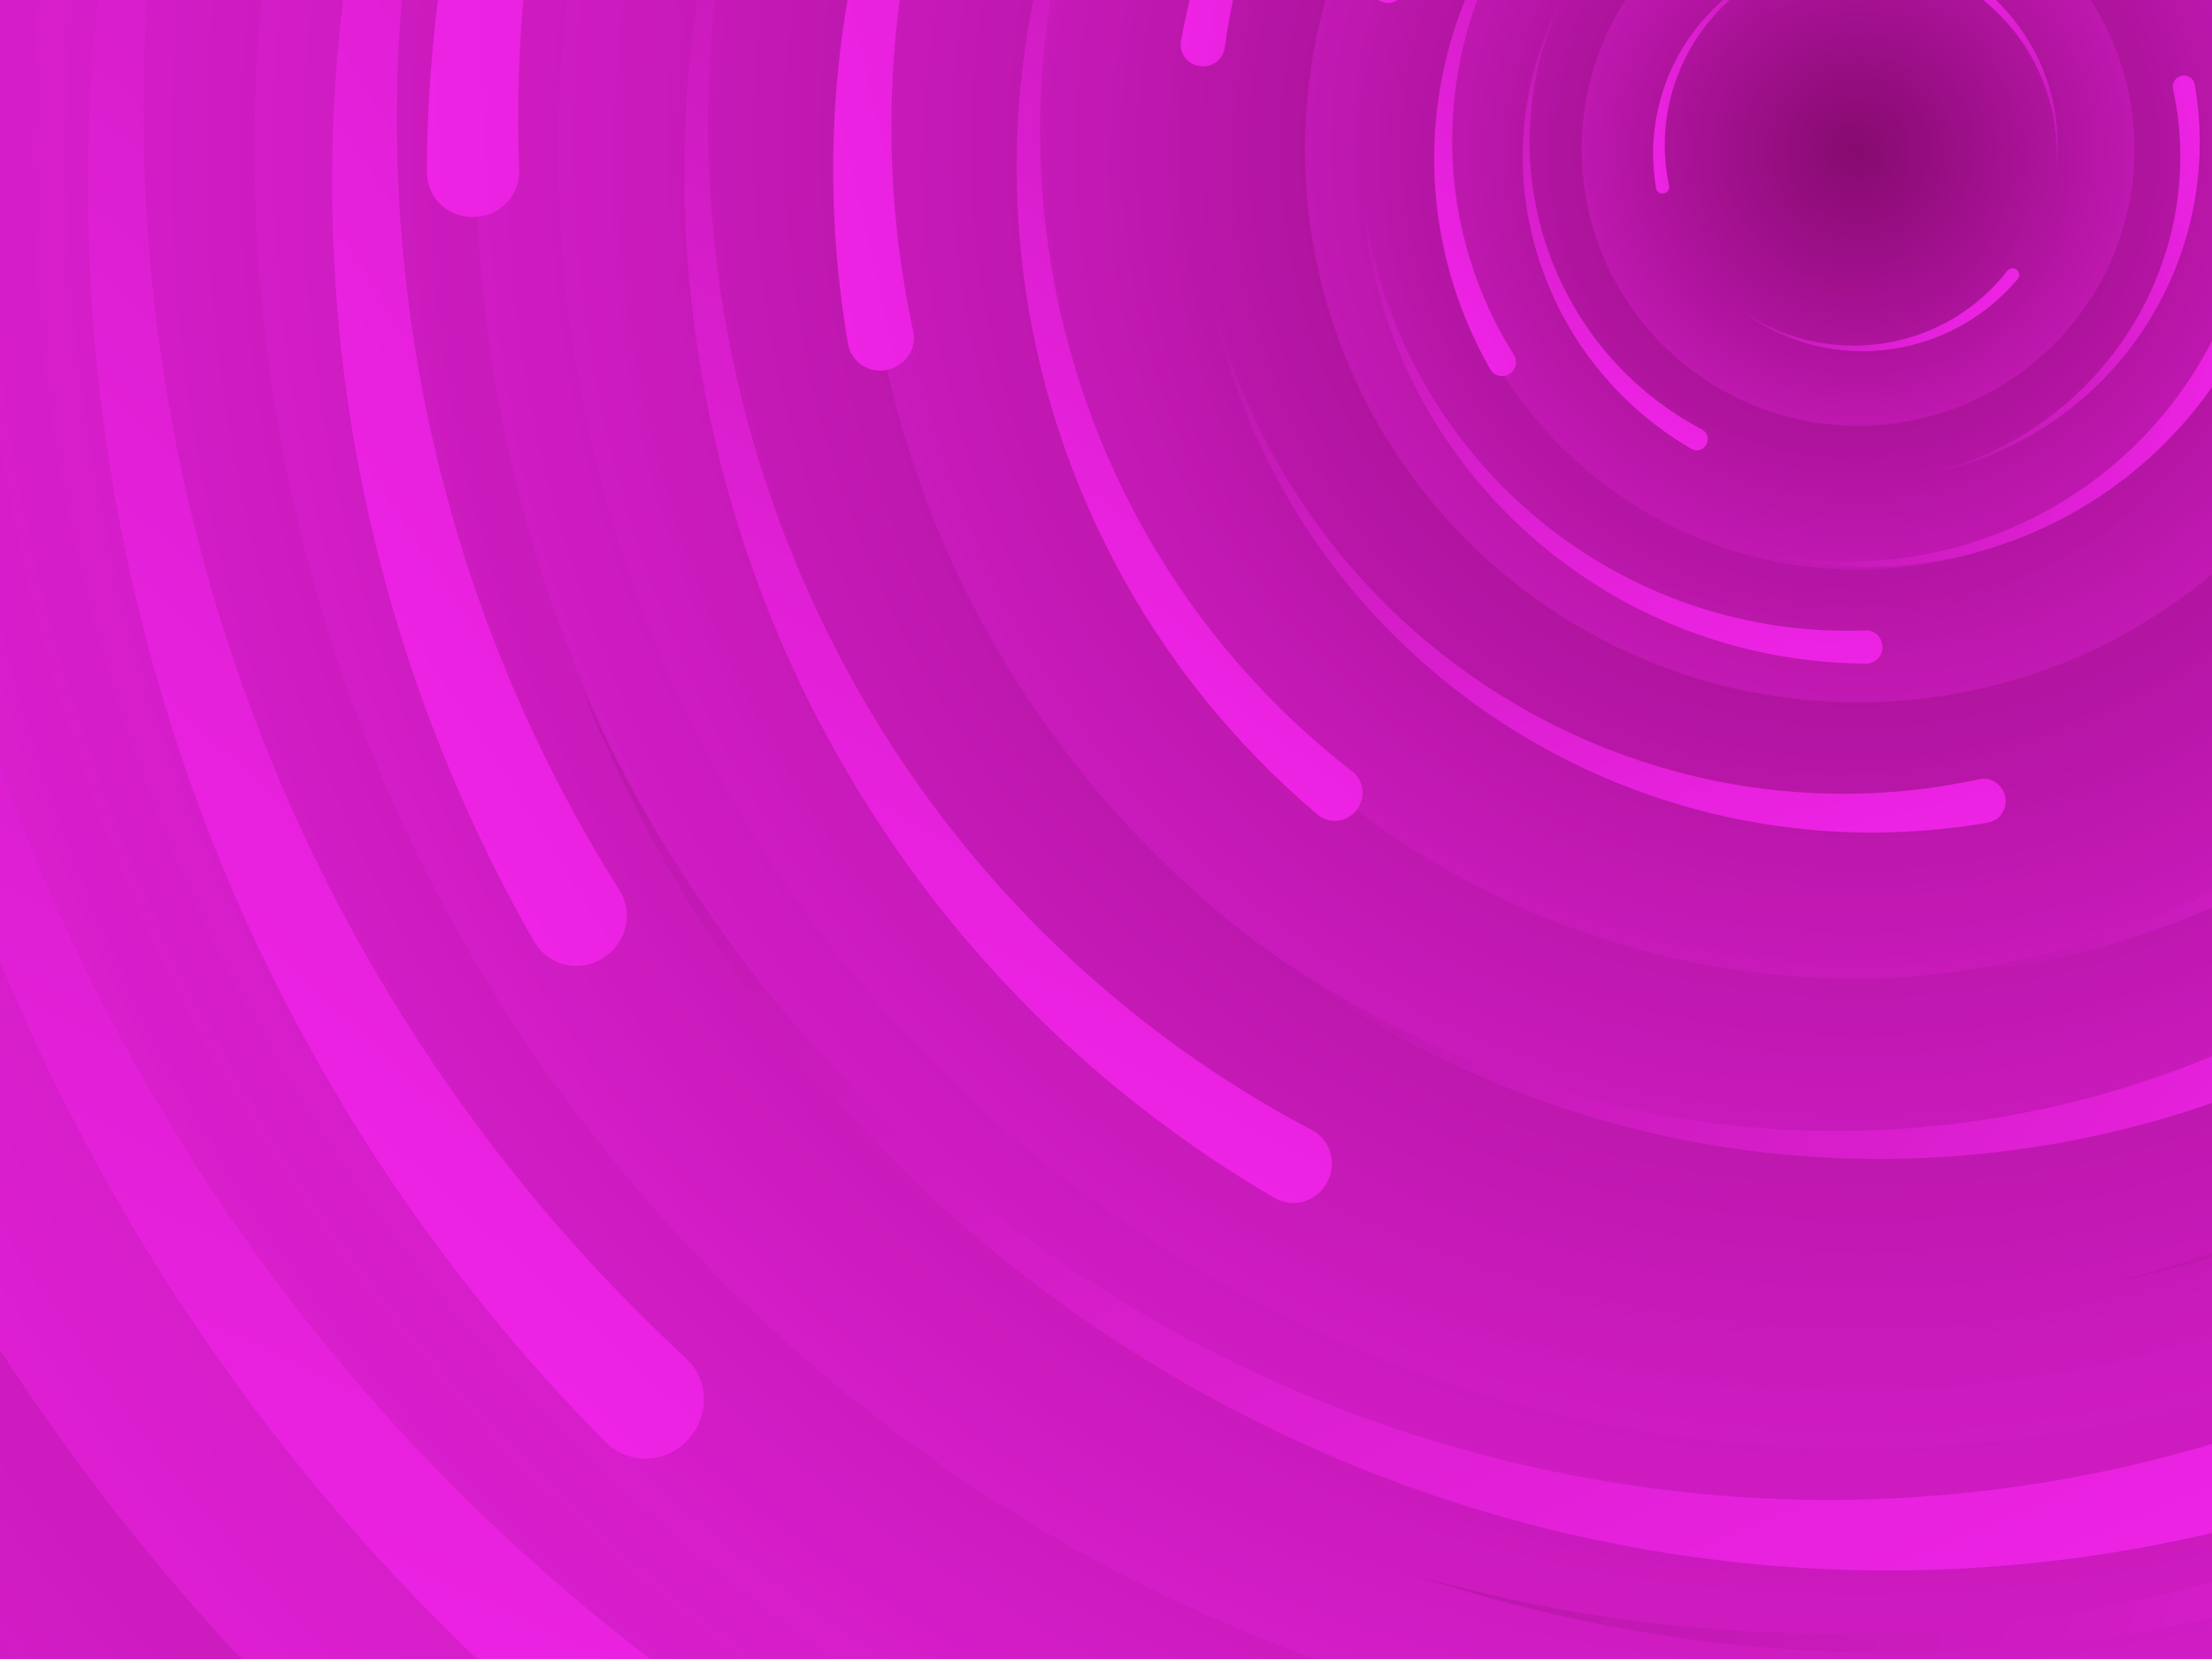
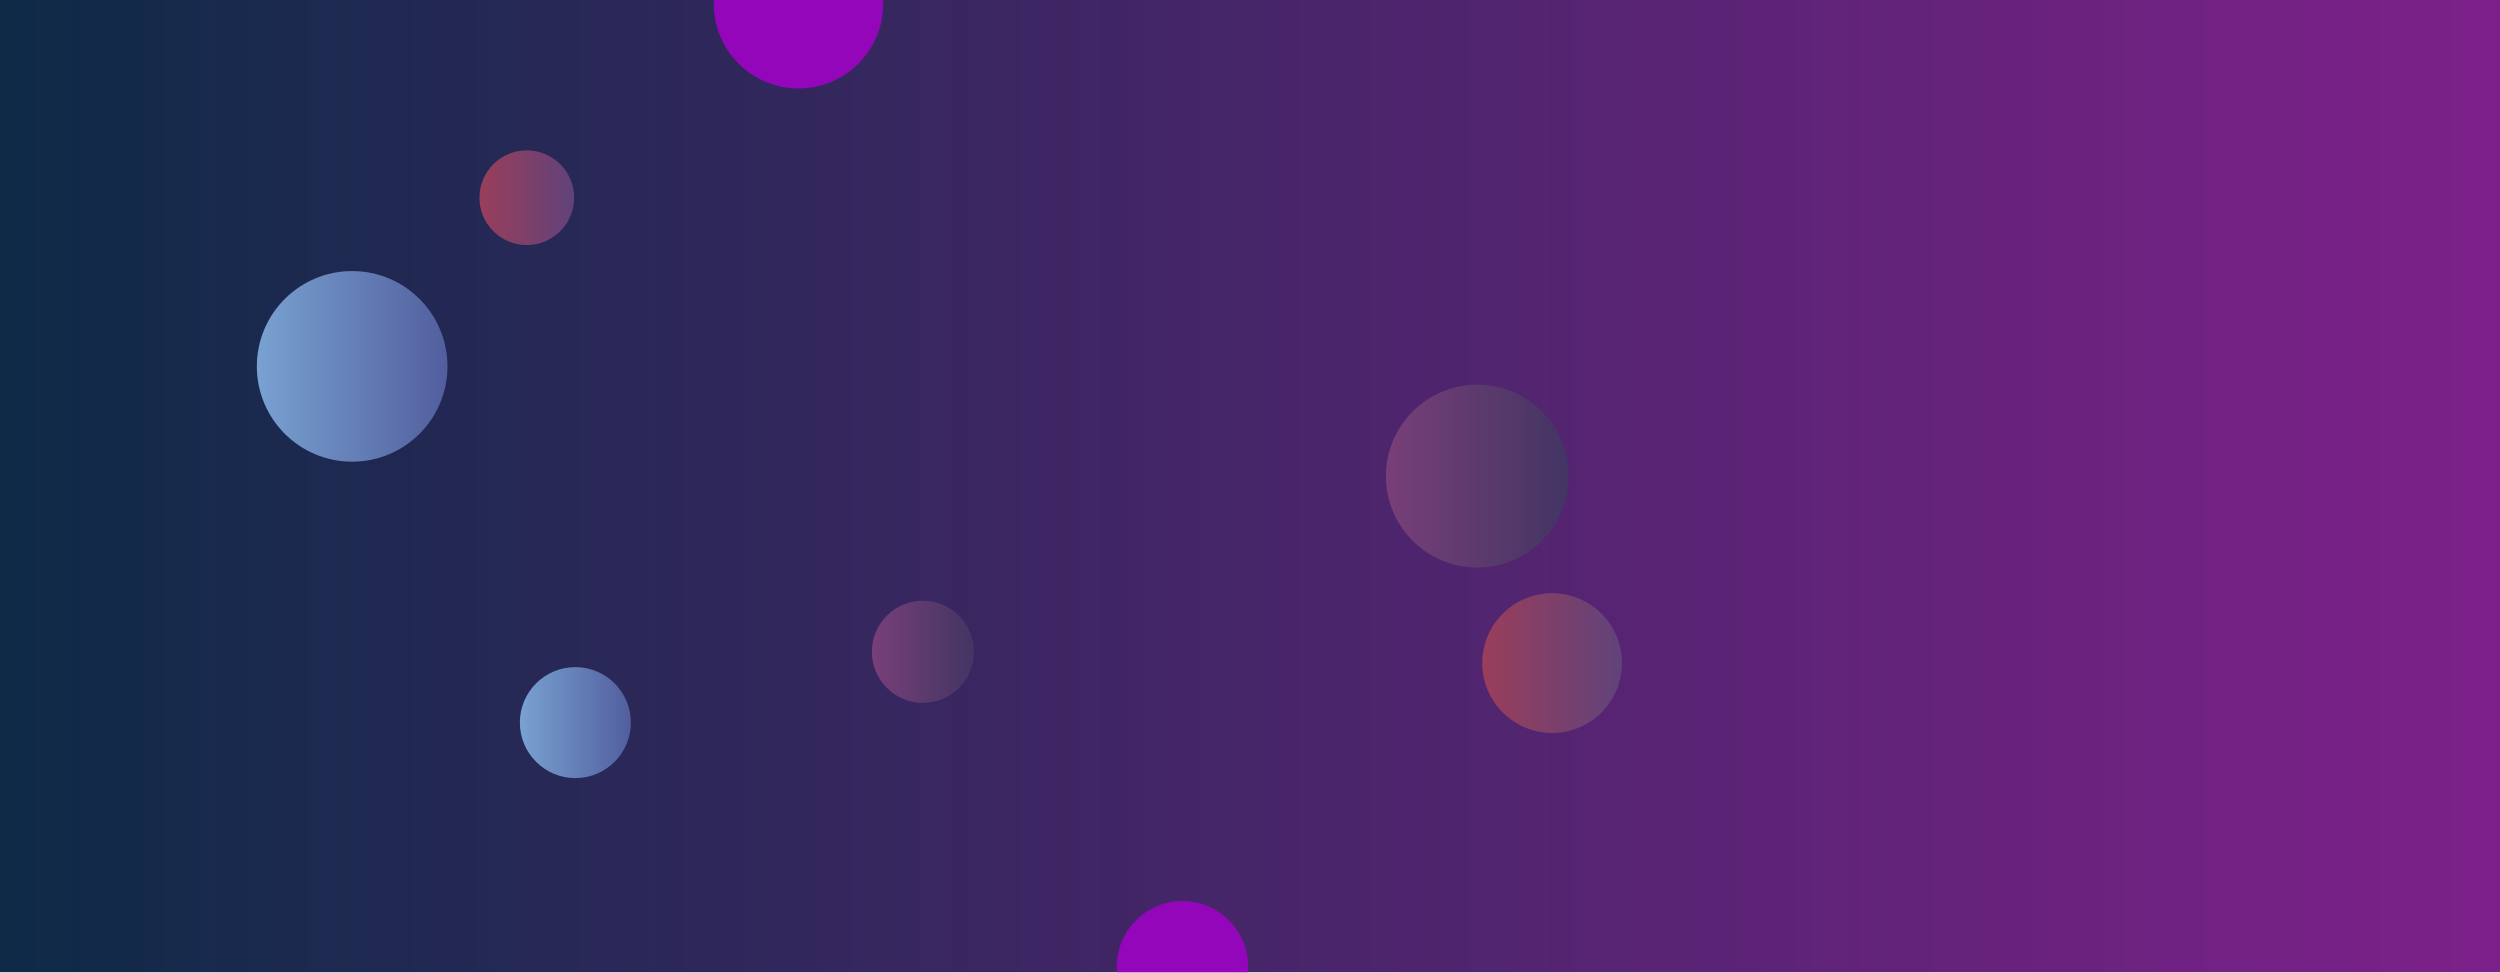
- <svg xmlns="http://www.w3.org/2000/svg" viewBox="0 0 2000 1500">
-   <rect fill="#EE23E5" width="2000" height="1500" />
+ <svg xmlns="http://www.w3.org/2000/svg" version="1.1" width="1440" height="560" preserveAspectRatio="none" viewBox="0 0 1440 560">
+   <g clip-path="url(&quot;#SvgjsClipPath3232&quot;)" fill="none">
+     <rect width="1440" height="560" x="0" y="0" fill="url(&quot;#SvgjsLinearGradient3233&quot;)" />
+     <circle r="29.41" cx="531.61" cy="375.43" fill="url(&quot;#SvgjsLinearGradient3234&quot;)" />
+     <circle r="48.8" cx="459.93" cy="2.15" fill="rgba(148, 6, 185, 1)" />
+     <circle r="37.81" cx="681.11" cy="556.81" fill="rgba(148, 6, 185, 1)" />
+     <circle r="40.245" cx="894.03" cy="381.94" fill="url(&quot;#SvgjsLinearGradient3235&quot;)" />
+     <circle r="31.96" cx="331.4" cy="416.22" fill="url(&quot;#SvgjsLinearGradient3236&quot;)" />
+     <circle r="54.9" cx="202.84" cy="211.03" fill="url(&quot;#SvgjsLinearGradient3237&quot;)" />
+     <circle r="52.655" cx="850.93" cy="274.24" fill="url(&quot;#SvgjsLinearGradient3238&quot;)" />
+     <circle r="27.27" cx="303.43" cy="113.88" fill="url(&quot;#SvgjsLinearGradient3239&quot;)" />
+   </g>
  <defs>
-     <radialGradient id="a" gradientUnits="objectBoundingBox">
-       <stop offset="0" stop-color="#860A6F" />
-       <stop offset="1" stop-color="#EE23E5" />
-     </radialGradient>
-     <linearGradient id="b" gradientUnits="userSpaceOnUse" x1="0" y1="750" x2="1550" y2="750">
-       <stop offset="0" stop-color="#ba17aa" />
-       <stop offset="1" stop-color="#EE23E5" />
+     <clipPath id="SvgjsClipPath3232">
+       <rect width="1440" height="560" x="0" y="0" />
+     </clipPath>
+     <linearGradient x1="0%" y1="50%" x2="100%" y2="50%" gradientUnits="userSpaceOnUse" id="SvgjsLinearGradient3233">
+       <stop stop-color="#0e2a47" offset="0" />
+       <stop stop-color="rgba(121, 26, 134, 0.97)" offset="1" />
    </linearGradient>
-     <path id="s" fill="url(#b)" d="M1549.2 51.6c-5.4 99.1-20.2 197.6-44.2 293.6c-24.1 96-57.4 189.4-99.3 278.6c-41.9 89.2-92.4 174.1-150.3 253.3c-58 79.2-123.4 152.6-195.1 219c-71.7 66.4-149.6 125.8-232.2 177.2c-82.7 51.4-170.1 94.7-260.7 129.1c-90.6 34.4-184.4 60-279.5 76.3C192.6 1495 96.1 1502 0 1500c96.1-2.1 191.8-13.3 285.4-33.6c93.6-20.2 185-49.5 272.5-87.2c87.6-37.7 171.3-83.8 249.6-137.3c78.4-53.5 151.5-114.5 217.9-181.7c66.5-67.2 126.4-140.7 178.6-218.9c52.3-78.3 96.9-161.4 133-247.9c36.1-86.5 63.8-176.2 82.6-267.6c18.8-91.4 28.6-184.4 29.6-277.4c0.3-27.6 23.2-48.7 50.8-48.4s49.5 21.8 49.2 49.5c0 0.7 0 1.3-0.1 2L1549.2 51.6z" />
-     <g id="g">
-       <use href="#s" transform="scale(0.12) rotate(60)" />
-       <use href="#s" transform="scale(0.2) rotate(10)" />
-       <use href="#s" transform="scale(0.25) rotate(40)" />
-       <use href="#s" transform="scale(0.3) rotate(-20)" />
-       <use href="#s" transform="scale(0.4) rotate(-30)" />
-       <use href="#s" transform="scale(0.5) rotate(20)" />
-       <use href="#s" transform="scale(0.6) rotate(60)" />
-       <use href="#s" transform="scale(0.7) rotate(10)" />
-       <use href="#s" transform="scale(0.835) rotate(-40)" />
-       <use href="#s" transform="scale(0.9) rotate(40)" />
-       <use href="#s" transform="scale(1.05) rotate(25)" />
-       <use href="#s" transform="scale(1.2) rotate(8)" />
-       <use href="#s" transform="scale(1.333) rotate(-60)" />
-       <use href="#s" transform="scale(1.45) rotate(-30)" />
-       <use href="#s" transform="scale(1.6) rotate(10)" />
-     </g>
+     <linearGradient x1="590.43" y1="375.43" x2="472.79" y2="375.43" gradientUnits="userSpaceOnUse" id="SvgjsLinearGradient3234">
+       <stop stop-color="#32325d" offset="0.1" />
+       <stop stop-color="rgba(136, 66, 127, 1)" offset="0.9" />
+     </linearGradient>
+     <linearGradient x1="813.54" y1="381.94" x2="974.52" y2="381.94" gradientUnits="userSpaceOnUse" id="SvgjsLinearGradient3235">
+       <stop stop-color="#ab3c51" offset="0.1" />
+       <stop stop-color="#4f4484" offset="0.9" />
+     </linearGradient>
+     <linearGradient x1="267.48" y1="416.22" x2="395.32" y2="416.22" gradientUnits="userSpaceOnUse" id="SvgjsLinearGradient3236">
+       <stop stop-color="#84b6e0" offset="0.1" />
+       <stop stop-color="#464a8f" offset="0.9" />
+     </linearGradient>
+     <linearGradient x1="93.04" y1="211.03" x2="312.64" y2="211.03" gradientUnits="userSpaceOnUse" id="SvgjsLinearGradient3237">
+       <stop stop-color="#84b6e0" offset="0.1" />
+       <stop stop-color="#464a8f" offset="0.9" />
+     </linearGradient>
+     <linearGradient x1="956.24" y1="274.24" x2="745.62" y2="274.24" gradientUnits="userSpaceOnUse" id="SvgjsLinearGradient3238">
+       <stop stop-color="#32325d" offset="0.1" />
+       <stop stop-color="rgba(136, 66, 127, 1)" offset="0.9" />
+     </linearGradient>
+     <linearGradient x1="248.89" y1="113.88" x2="357.97" y2="113.88" gradientUnits="userSpaceOnUse" id="SvgjsLinearGradient3239">
+       <stop stop-color="#ab3c51" offset="0.1" />
+       <stop stop-color="#4f4484" offset="0.9" />
+     </linearGradient>
  </defs>
-   <g transform="translate(1680 0)">
-     <g transform="translate(0 135)">
-       <circle fill="url(#a)" r="3000" />
-       <g opacity="0.5">
-         <circle fill="url(#a)" r="2000" />
-         <circle fill="url(#a)" r="1800" />
-         <circle fill="url(#a)" r="1700" />
-         <circle fill="url(#a)" r="1651" />
-         <circle fill="url(#a)" r="1450" />
-         <circle fill="url(#a)" r="1250" />
-         <circle fill="url(#a)" r="1175" />
-         <circle fill="url(#a)" r="900" />
-         <circle fill="url(#a)" r="750" />
-         <circle fill="url(#a)" r="500" />
-         <circle fill="url(#a)" r="380" />
-         <circle fill="url(#a)" r="250" />
-       </g>
-       <g transform="rotate(-262.8 0 0)">
-         <use href="#g" transform="rotate(10)" />
-         <use href="#g" transform="rotate(120)" />
-         <use href="#g" transform="rotate(240)" />
-       </g>
-       <circle fill-opacity="0" fill="url(#a)" r="3000" />
-     </g>
-   </g>
</svg>
